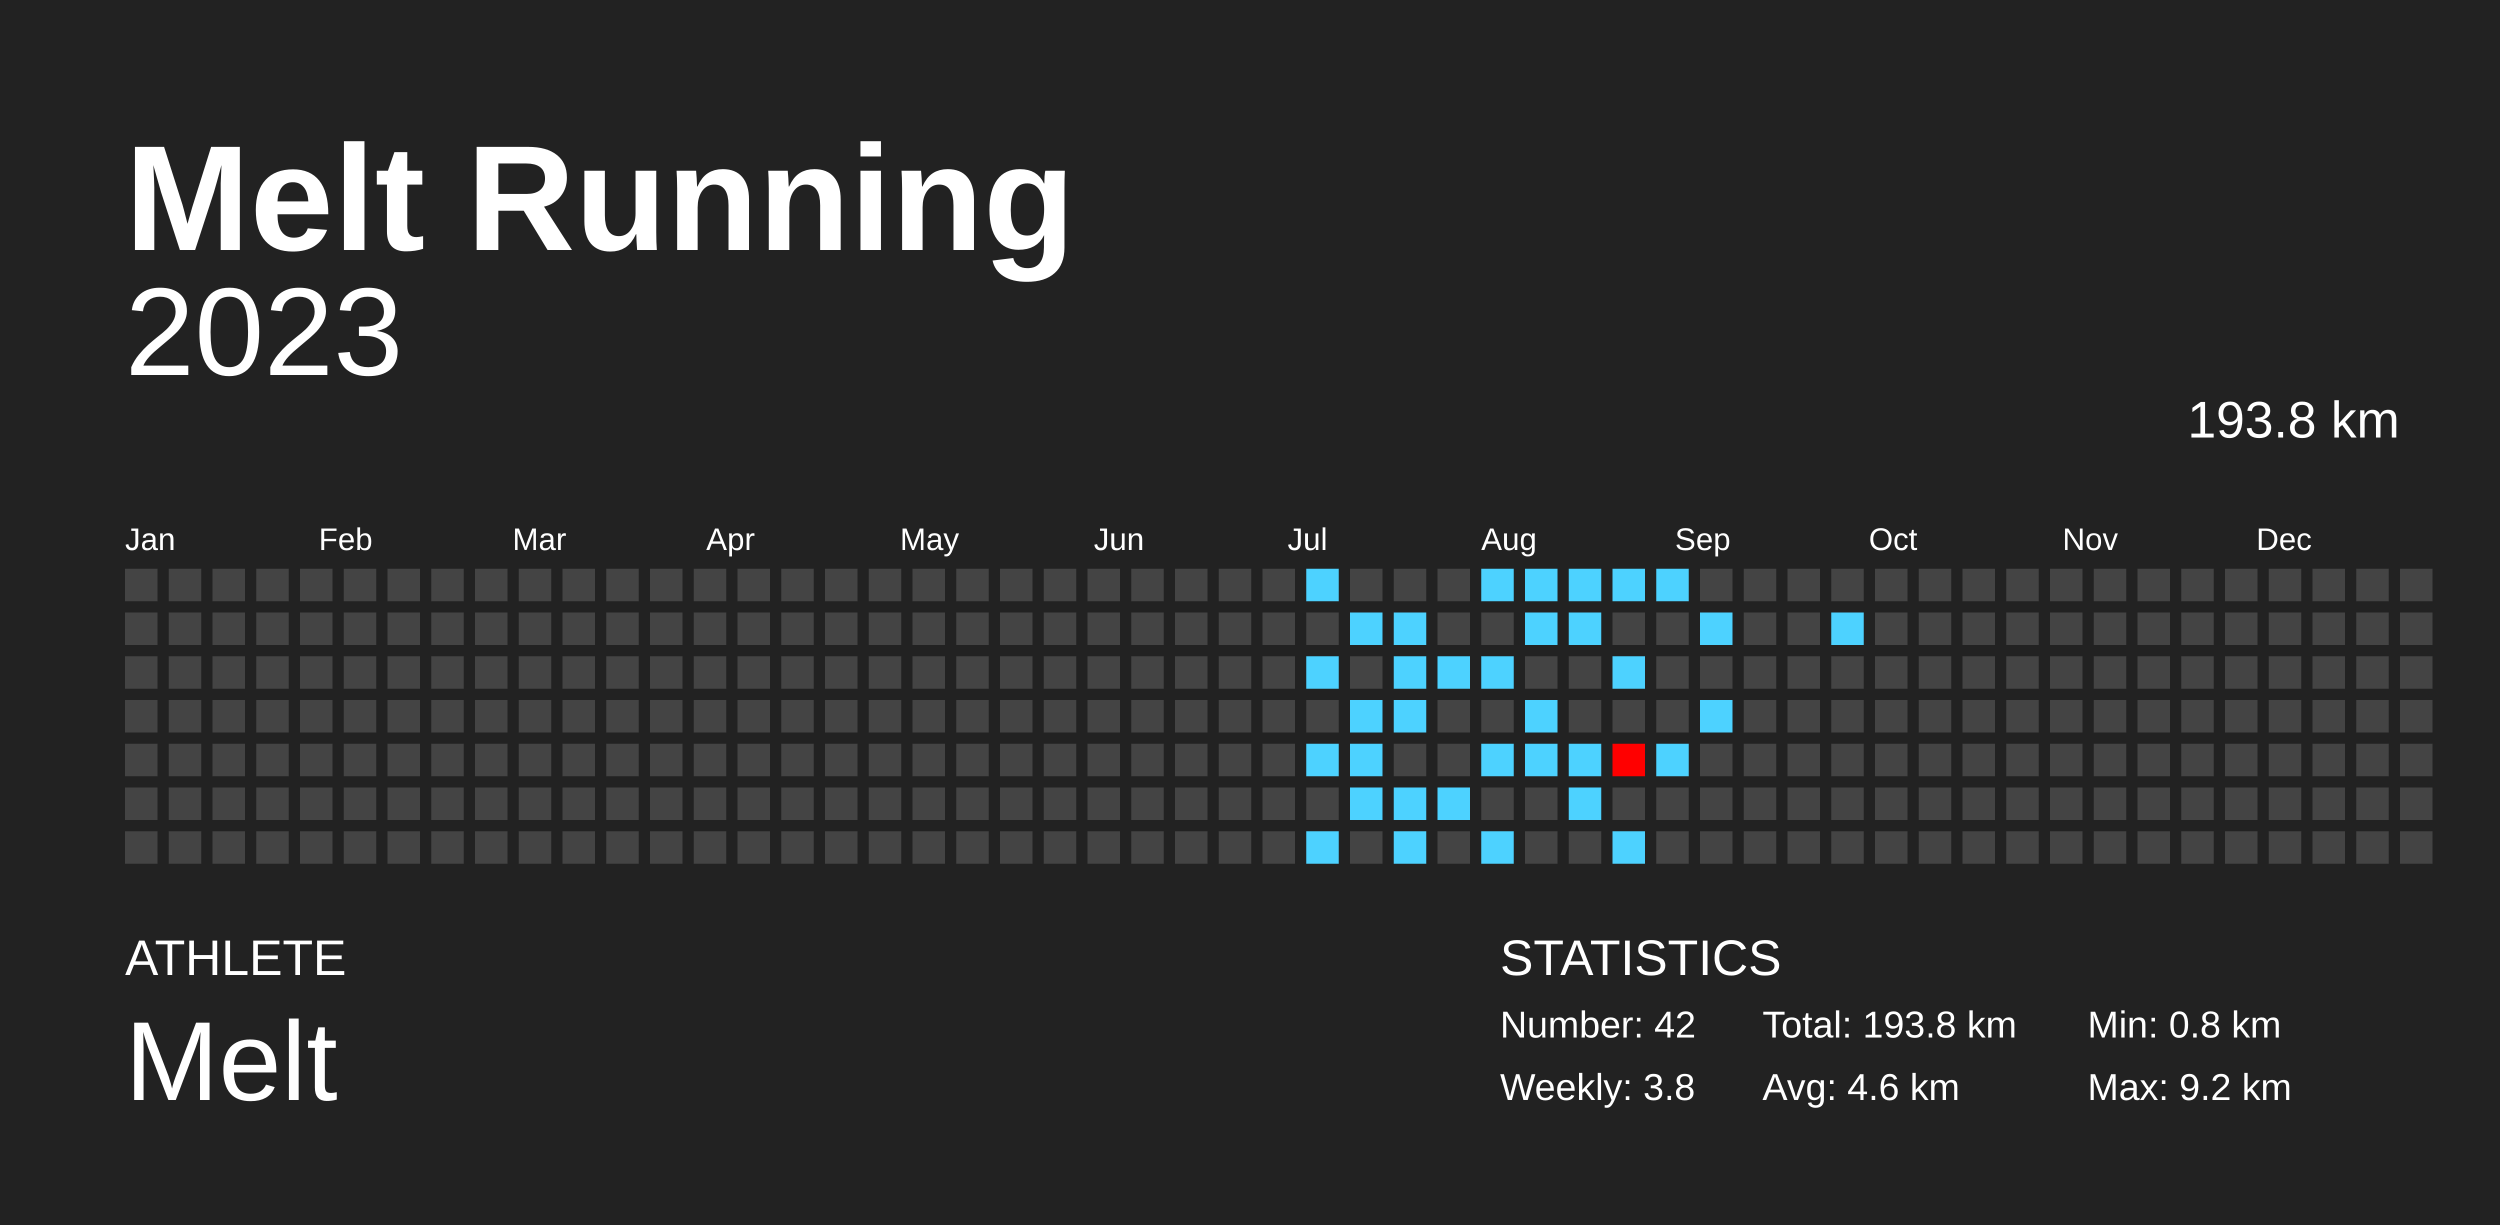
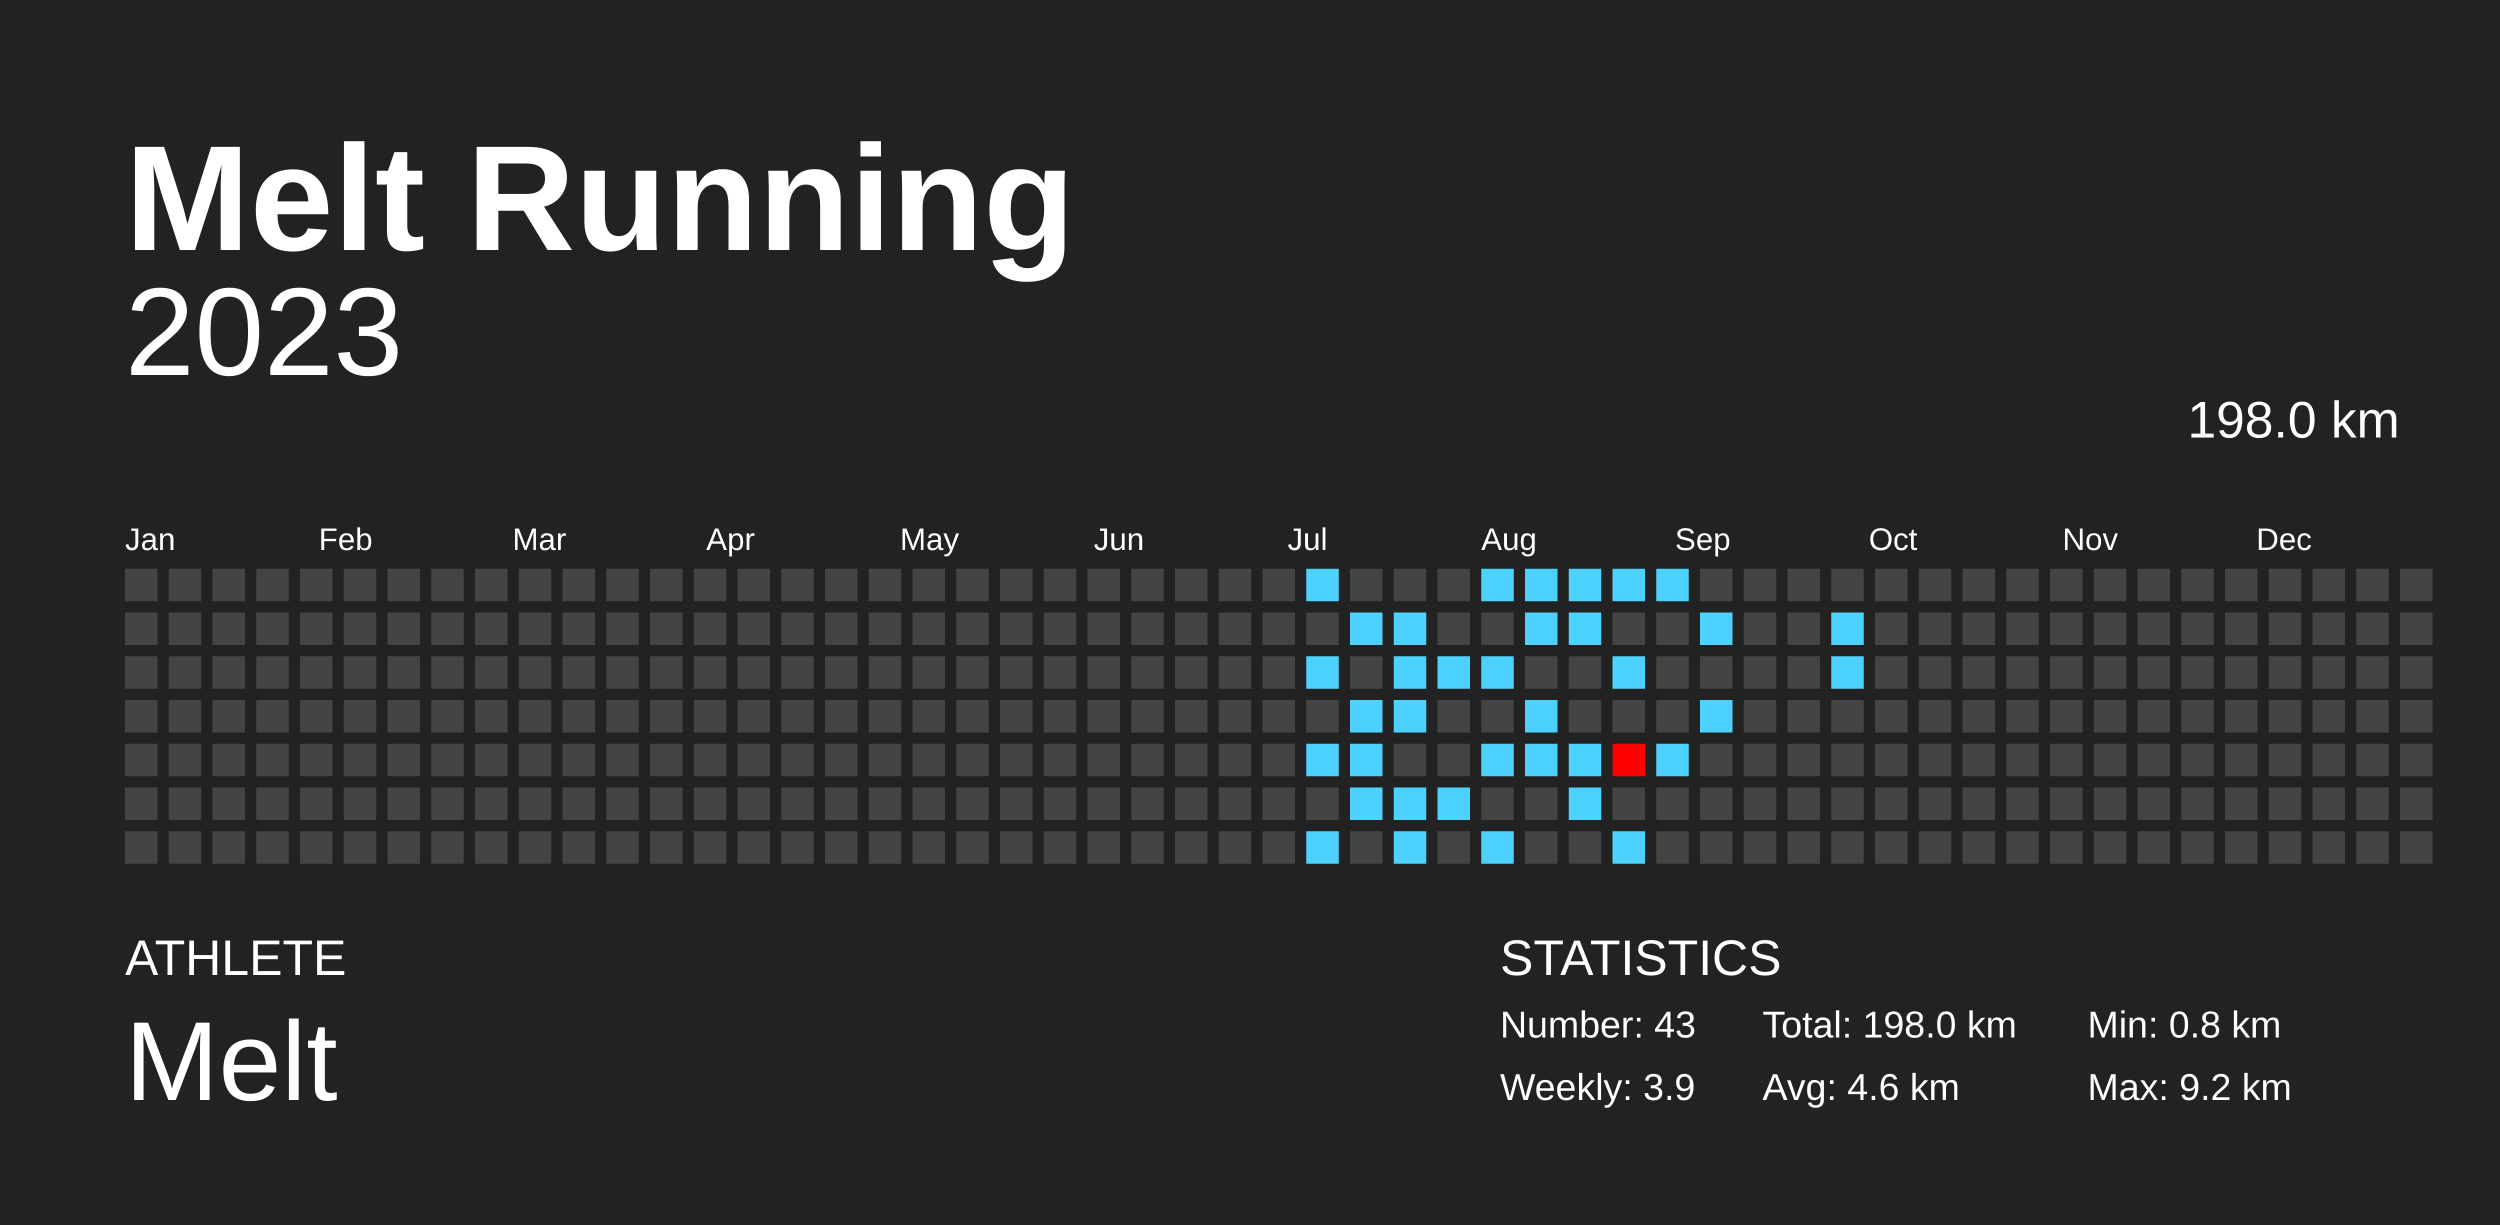
<svg xmlns="http://www.w3.org/2000/svg" baseProfile="full" height="98mm" version="1.1" viewBox="0,0,200,98" width="200mm">
  <defs />
  <rect fill="#222222" height="98" width="200" x="0" y="0" />
  <text fill="#FFFFFF" style="font-size:12px; font-family:Arial; font-weight:bold;" x="10" y="20">Melt Running</text>
  <text fill="#FFFFFF" style="font-size:4px; font-family:Arial" x="10" y="78">ATHLETE</text>
  <text fill="#FFFFFF" style="font-size:9px; font-family:Arial" x="10" y="88">Melt</text>
  <text fill="#FFFFFF" style="font-size:4px; font-family:Arial" x="120" y="78">STATISTICS</text>
-   <text fill="#FFFFFF" style="font-size:3px; font-family:Arial" x="120" y="83">Number: 42</text>
-   <text fill="#FFFFFF" style="font-size:3px; font-family:Arial" x="120" y="88">Weekly: 3.8</text>
-   <text fill="#FFFFFF" style="font-size:3px; font-family:Arial" x="141" y="83">Total: 193.8 km</text>
+   <text fill="#FFFFFF" style="font-size:3px; font-family:Arial" x="120" y="83">Number: 43</text>
+   <text fill="#FFFFFF" style="font-size:3px; font-family:Arial" x="120" y="88">Weekly: 3.9</text>
+   <text fill="#FFFFFF" style="font-size:3px; font-family:Arial" x="141" y="83">Total: 198.0 km</text>
  <text fill="#FFFFFF" style="font-size:3px; font-family:Arial" x="141" y="88">Avg: 4.6 km</text>
  <text fill="#FFFFFF" style="font-size:3px; font-family:Arial" x="167" y="83">Min: 0.8 km</text>
  <text fill="#FFFFFF" style="font-size:3px; font-family:Arial" x="167" y="88">Max: 9.2 km</text>
  <text alignment-baseline="hanging" fill="#FFFFFF" style="font-size:10.0px; font-family:Arial;" x="10" y="30">2023</text>
-   <text alignment-baseline="hanging" fill="#FFFFFF" style="font-size:4.125px; font-family:Arial;" x="175" y="35">193.8 km</text>
+   <text alignment-baseline="hanging" fill="#FFFFFF" style="font-size:4.125px; font-family:Arial;" x="175" y="35">198.0 km</text>
  <text fill="#FFFFFF" style="font-size:2.5px; font-family:Arial" x="10.0" y="44">Jan</text>
  <text fill="#FFFFFF" style="font-size:2.5px; font-family:Arial" x="25.5" y="44">Feb</text>
  <text fill="#FFFFFF" style="font-size:2.5px; font-family:Arial" x="41.0" y="44">Mar</text>
  <text fill="#FFFFFF" style="font-size:2.5px; font-family:Arial" x="56.5" y="44">Apr</text>
  <text fill="#FFFFFF" style="font-size:2.5px; font-family:Arial" x="72.0" y="44">May</text>
  <text fill="#FFFFFF" style="font-size:2.5px; font-family:Arial" x="87.5" y="44">Jun</text>
  <text fill="#FFFFFF" style="font-size:2.5px; font-family:Arial" x="103.0" y="44">Jul</text>
  <text fill="#FFFFFF" style="font-size:2.5px; font-family:Arial" x="118.5" y="44">Aug</text>
  <text fill="#FFFFFF" style="font-size:2.5px; font-family:Arial" x="134.0" y="44">Sep</text>
  <text fill="#FFFFFF" style="font-size:2.5px; font-family:Arial" x="149.5" y="44">Oct</text>
  <text fill="#FFFFFF" style="font-size:2.5px; font-family:Arial" x="165.0" y="44">Nov</text>
  <text fill="#FFFFFF" style="font-size:2.5px; font-family:Arial" x="180.5" y="44">Dec</text>
  <rect fill="#444444" height="2.6" width="2.6" x="10.0" y="45.5" />
  <rect fill="#444444" height="2.6" width="2.6" x="10.0" y="49.0" />
  <rect fill="#444444" height="2.6" width="2.6" x="10.0" y="52.5" />
  <rect fill="#444444" height="2.6" width="2.6" x="10.0" y="56.0" />
  <rect fill="#444444" height="2.6" width="2.6" x="10.0" y="59.5" />
  <rect fill="#444444" height="2.6" width="2.6" x="10.0" y="63.0" />
  <rect fill="#444444" height="2.6" width="2.6" x="10.0" y="66.5" />
  <rect fill="#444444" height="2.6" width="2.6" x="13.5" y="45.5" />
  <rect fill="#444444" height="2.6" width="2.6" x="13.5" y="49.0" />
  <rect fill="#444444" height="2.6" width="2.6" x="13.5" y="52.5" />
  <rect fill="#444444" height="2.6" width="2.6" x="13.5" y="56.0" />
  <rect fill="#444444" height="2.6" width="2.6" x="13.5" y="59.5" />
  <rect fill="#444444" height="2.6" width="2.6" x="13.5" y="63.0" />
  <rect fill="#444444" height="2.6" width="2.6" x="13.5" y="66.5" />
  <rect fill="#444444" height="2.6" width="2.6" x="17.0" y="45.5" />
  <rect fill="#444444" height="2.6" width="2.6" x="17.0" y="49.0" />
  <rect fill="#444444" height="2.6" width="2.6" x="17.0" y="52.5" />
  <rect fill="#444444" height="2.6" width="2.6" x="17.0" y="56.0" />
  <rect fill="#444444" height="2.6" width="2.6" x="17.0" y="59.5" />
  <rect fill="#444444" height="2.6" width="2.6" x="17.0" y="63.0" />
  <rect fill="#444444" height="2.6" width="2.6" x="17.0" y="66.5" />
  <rect fill="#444444" height="2.6" width="2.6" x="20.5" y="45.5" />
  <rect fill="#444444" height="2.6" width="2.6" x="20.5" y="49.0" />
  <rect fill="#444444" height="2.6" width="2.6" x="20.5" y="52.5" />
  <rect fill="#444444" height="2.6" width="2.6" x="20.5" y="56.0" />
  <rect fill="#444444" height="2.6" width="2.6" x="20.5" y="59.5" />
  <rect fill="#444444" height="2.6" width="2.6" x="20.5" y="63.0" />
  <rect fill="#444444" height="2.6" width="2.6" x="20.5" y="66.5" />
  <rect fill="#444444" height="2.6" width="2.6" x="24.0" y="45.5" />
  <rect fill="#444444" height="2.6" width="2.6" x="24.0" y="49.0" />
  <rect fill="#444444" height="2.6" width="2.6" x="24.0" y="52.5" />
  <rect fill="#444444" height="2.6" width="2.6" x="24.0" y="56.0" />
  <rect fill="#444444" height="2.6" width="2.6" x="24.0" y="59.5" />
  <rect fill="#444444" height="2.6" width="2.6" x="24.0" y="63.0" />
  <rect fill="#444444" height="2.6" width="2.6" x="24.0" y="66.5" />
  <rect fill="#444444" height="2.6" width="2.6" x="27.5" y="45.5" />
  <rect fill="#444444" height="2.6" width="2.6" x="27.5" y="49.0" />
  <rect fill="#444444" height="2.6" width="2.6" x="27.5" y="52.5" />
  <rect fill="#444444" height="2.6" width="2.6" x="27.5" y="56.0" />
  <rect fill="#444444" height="2.6" width="2.6" x="27.5" y="59.5" />
  <rect fill="#444444" height="2.6" width="2.6" x="27.5" y="63.0" />
  <rect fill="#444444" height="2.6" width="2.6" x="27.5" y="66.5" />
  <rect fill="#444444" height="2.6" width="2.6" x="31.0" y="45.5" />
  <rect fill="#444444" height="2.6" width="2.6" x="31.0" y="49.0" />
  <rect fill="#444444" height="2.6" width="2.6" x="31.0" y="52.5" />
  <rect fill="#444444" height="2.6" width="2.6" x="31.0" y="56.0" />
  <rect fill="#444444" height="2.6" width="2.6" x="31.0" y="59.5" />
  <rect fill="#444444" height="2.6" width="2.6" x="31.0" y="63.0" />
  <rect fill="#444444" height="2.6" width="2.6" x="31.0" y="66.5" />
  <rect fill="#444444" height="2.6" width="2.6" x="34.5" y="45.5" />
  <rect fill="#444444" height="2.6" width="2.6" x="34.5" y="49.0" />
  <rect fill="#444444" height="2.6" width="2.6" x="34.5" y="52.5" />
  <rect fill="#444444" height="2.6" width="2.6" x="34.5" y="56.0" />
  <rect fill="#444444" height="2.6" width="2.6" x="34.5" y="59.5" />
  <rect fill="#444444" height="2.6" width="2.6" x="34.5" y="63.0" />
  <rect fill="#444444" height="2.6" width="2.6" x="34.5" y="66.5" />
  <rect fill="#444444" height="2.6" width="2.6" x="38.0" y="45.5" />
  <rect fill="#444444" height="2.6" width="2.6" x="38.0" y="49.0" />
  <rect fill="#444444" height="2.6" width="2.6" x="38.0" y="52.5" />
  <rect fill="#444444" height="2.6" width="2.6" x="38.0" y="56.0" />
  <rect fill="#444444" height="2.6" width="2.6" x="38.0" y="59.5" />
  <rect fill="#444444" height="2.6" width="2.6" x="38.0" y="63.0" />
  <rect fill="#444444" height="2.6" width="2.6" x="38.0" y="66.5" />
  <rect fill="#444444" height="2.6" width="2.6" x="41.5" y="45.5" />
  <rect fill="#444444" height="2.6" width="2.6" x="41.5" y="49.0" />
  <rect fill="#444444" height="2.6" width="2.6" x="41.5" y="52.5" />
  <rect fill="#444444" height="2.6" width="2.6" x="41.5" y="56.0" />
  <rect fill="#444444" height="2.6" width="2.6" x="41.5" y="59.5" />
  <rect fill="#444444" height="2.6" width="2.6" x="41.5" y="63.0" />
  <rect fill="#444444" height="2.6" width="2.6" x="41.5" y="66.5" />
  <rect fill="#444444" height="2.6" width="2.6" x="45.0" y="45.5" />
  <rect fill="#444444" height="2.6" width="2.6" x="45.0" y="49.0" />
  <rect fill="#444444" height="2.6" width="2.6" x="45.0" y="52.5" />
  <rect fill="#444444" height="2.6" width="2.6" x="45.0" y="56.0" />
  <rect fill="#444444" height="2.6" width="2.6" x="45.0" y="59.5" />
  <rect fill="#444444" height="2.6" width="2.6" x="45.0" y="63.0" />
  <rect fill="#444444" height="2.6" width="2.6" x="45.0" y="66.5" />
  <rect fill="#444444" height="2.6" width="2.6" x="48.5" y="45.5" />
  <rect fill="#444444" height="2.6" width="2.6" x="48.5" y="49.0" />
  <rect fill="#444444" height="2.6" width="2.6" x="48.5" y="52.5" />
  <rect fill="#444444" height="2.6" width="2.6" x="48.5" y="56.0" />
  <rect fill="#444444" height="2.6" width="2.6" x="48.5" y="59.5" />
  <rect fill="#444444" height="2.6" width="2.6" x="48.5" y="63.0" />
  <rect fill="#444444" height="2.6" width="2.6" x="48.5" y="66.5" />
  <rect fill="#444444" height="2.6" width="2.6" x="52.0" y="45.5" />
  <rect fill="#444444" height="2.6" width="2.6" x="52.0" y="49.0" />
  <rect fill="#444444" height="2.6" width="2.6" x="52.0" y="52.5" />
  <rect fill="#444444" height="2.6" width="2.6" x="52.0" y="56.0" />
  <rect fill="#444444" height="2.6" width="2.6" x="52.0" y="59.5" />
  <rect fill="#444444" height="2.6" width="2.6" x="52.0" y="63.0" />
  <rect fill="#444444" height="2.6" width="2.6" x="52.0" y="66.5" />
  <rect fill="#444444" height="2.6" width="2.6" x="55.5" y="45.5" />
  <rect fill="#444444" height="2.6" width="2.6" x="55.5" y="49.0" />
  <rect fill="#444444" height="2.6" width="2.6" x="55.5" y="52.5" />
  <rect fill="#444444" height="2.6" width="2.6" x="55.5" y="56.0" />
  <rect fill="#444444" height="2.6" width="2.6" x="55.5" y="59.5" />
  <rect fill="#444444" height="2.6" width="2.6" x="55.5" y="63.0" />
  <rect fill="#444444" height="2.6" width="2.6" x="55.5" y="66.5" />
  <rect fill="#444444" height="2.6" width="2.6" x="59.0" y="45.5" />
  <rect fill="#444444" height="2.6" width="2.6" x="59.0" y="49.0" />
  <rect fill="#444444" height="2.6" width="2.6" x="59.0" y="52.5" />
  <rect fill="#444444" height="2.6" width="2.6" x="59.0" y="56.0" />
  <rect fill="#444444" height="2.6" width="2.6" x="59.0" y="59.5" />
  <rect fill="#444444" height="2.6" width="2.6" x="59.0" y="63.0" />
  <rect fill="#444444" height="2.6" width="2.6" x="59.0" y="66.5" />
  <rect fill="#444444" height="2.6" width="2.6" x="62.5" y="45.5" />
  <rect fill="#444444" height="2.6" width="2.6" x="62.5" y="49.0" />
  <rect fill="#444444" height="2.6" width="2.6" x="62.5" y="52.5" />
  <rect fill="#444444" height="2.6" width="2.6" x="62.5" y="56.0" />
  <rect fill="#444444" height="2.6" width="2.6" x="62.5" y="59.5" />
  <rect fill="#444444" height="2.6" width="2.6" x="62.5" y="63.0" />
  <rect fill="#444444" height="2.6" width="2.6" x="62.5" y="66.5" />
  <rect fill="#444444" height="2.6" width="2.6" x="66.0" y="45.5" />
  <rect fill="#444444" height="2.6" width="2.6" x="66.0" y="49.0" />
  <rect fill="#444444" height="2.6" width="2.6" x="66.0" y="52.5" />
  <rect fill="#444444" height="2.6" width="2.6" x="66.0" y="56.0" />
  <rect fill="#444444" height="2.6" width="2.6" x="66.0" y="59.5" />
  <rect fill="#444444" height="2.6" width="2.6" x="66.0" y="63.0" />
  <rect fill="#444444" height="2.6" width="2.6" x="66.0" y="66.5" />
  <rect fill="#444444" height="2.6" width="2.6" x="69.5" y="45.5" />
  <rect fill="#444444" height="2.6" width="2.6" x="69.5" y="49.0" />
  <rect fill="#444444" height="2.6" width="2.6" x="69.5" y="52.5" />
  <rect fill="#444444" height="2.6" width="2.6" x="69.5" y="56.0" />
  <rect fill="#444444" height="2.6" width="2.6" x="69.5" y="59.5" />
  <rect fill="#444444" height="2.6" width="2.6" x="69.5" y="63.0" />
  <rect fill="#444444" height="2.6" width="2.6" x="69.5" y="66.5" />
  <rect fill="#444444" height="2.6" width="2.6" x="73.0" y="45.5" />
  <rect fill="#444444" height="2.6" width="2.6" x="73.0" y="49.0" />
  <rect fill="#444444" height="2.6" width="2.6" x="73.0" y="52.5" />
  <rect fill="#444444" height="2.6" width="2.6" x="73.0" y="56.0" />
  <rect fill="#444444" height="2.6" width="2.6" x="73.0" y="59.5" />
  <rect fill="#444444" height="2.6" width="2.6" x="73.0" y="63.0" />
  <rect fill="#444444" height="2.6" width="2.6" x="73.0" y="66.5" />
  <rect fill="#444444" height="2.6" width="2.6" x="76.5" y="45.5" />
  <rect fill="#444444" height="2.6" width="2.6" x="76.5" y="49.0" />
  <rect fill="#444444" height="2.6" width="2.6" x="76.5" y="52.5" />
  <rect fill="#444444" height="2.6" width="2.6" x="76.5" y="56.0" />
  <rect fill="#444444" height="2.6" width="2.6" x="76.5" y="59.5" />
  <rect fill="#444444" height="2.6" width="2.6" x="76.5" y="63.0" />
  <rect fill="#444444" height="2.6" width="2.6" x="76.5" y="66.5" />
  <rect fill="#444444" height="2.6" width="2.6" x="80.0" y="45.5" />
  <rect fill="#444444" height="2.6" width="2.6" x="80.0" y="49.0" />
  <rect fill="#444444" height="2.6" width="2.6" x="80.0" y="52.5" />
  <rect fill="#444444" height="2.6" width="2.6" x="80.0" y="56.0" />
  <rect fill="#444444" height="2.6" width="2.6" x="80.0" y="59.5" />
  <rect fill="#444444" height="2.6" width="2.6" x="80.0" y="63.0" />
  <rect fill="#444444" height="2.6" width="2.6" x="80.0" y="66.5" />
  <rect fill="#444444" height="2.6" width="2.6" x="83.5" y="45.5" />
  <rect fill="#444444" height="2.6" width="2.6" x="83.5" y="49.0" />
  <rect fill="#444444" height="2.6" width="2.6" x="83.5" y="52.5" />
  <rect fill="#444444" height="2.6" width="2.6" x="83.5" y="56.0" />
  <rect fill="#444444" height="2.6" width="2.6" x="83.5" y="59.5" />
  <rect fill="#444444" height="2.6" width="2.6" x="83.5" y="63.0" />
  <rect fill="#444444" height="2.6" width="2.6" x="83.5" y="66.5" />
  <rect fill="#444444" height="2.6" width="2.6" x="87.0" y="45.5" />
  <rect fill="#444444" height="2.6" width="2.6" x="87.0" y="49.0" />
  <rect fill="#444444" height="2.6" width="2.6" x="87.0" y="52.5" />
  <rect fill="#444444" height="2.6" width="2.6" x="87.0" y="56.0" />
  <rect fill="#444444" height="2.6" width="2.6" x="87.0" y="59.5" />
  <rect fill="#444444" height="2.6" width="2.6" x="87.0" y="63.0" />
  <rect fill="#444444" height="2.6" width="2.6" x="87.0" y="66.5" />
  <rect fill="#444444" height="2.6" width="2.6" x="90.5" y="45.5" />
  <rect fill="#444444" height="2.6" width="2.6" x="90.5" y="49.0" />
  <rect fill="#444444" height="2.6" width="2.6" x="90.5" y="52.5" />
  <rect fill="#444444" height="2.6" width="2.6" x="90.5" y="56.0" />
  <rect fill="#444444" height="2.6" width="2.6" x="90.5" y="59.5" />
  <rect fill="#444444" height="2.6" width="2.6" x="90.5" y="63.0" />
  <rect fill="#444444" height="2.6" width="2.6" x="90.5" y="66.5" />
  <rect fill="#444444" height="2.6" width="2.6" x="94.0" y="45.5" />
  <rect fill="#444444" height="2.6" width="2.6" x="94.0" y="49.0" />
  <rect fill="#444444" height="2.6" width="2.6" x="94.0" y="52.5" />
  <rect fill="#444444" height="2.6" width="2.6" x="94.0" y="56.0" />
  <rect fill="#444444" height="2.6" width="2.6" x="94.0" y="59.5" />
  <rect fill="#444444" height="2.6" width="2.6" x="94.0" y="63.0" />
  <rect fill="#444444" height="2.6" width="2.6" x="94.0" y="66.5" />
  <rect fill="#444444" height="2.6" width="2.6" x="97.5" y="45.5" />
  <rect fill="#444444" height="2.6" width="2.6" x="97.5" y="49.0" />
  <rect fill="#444444" height="2.6" width="2.6" x="97.5" y="52.5" />
  <rect fill="#444444" height="2.6" width="2.6" x="97.5" y="56.0" />
  <rect fill="#444444" height="2.6" width="2.6" x="97.5" y="59.5" />
  <rect fill="#444444" height="2.6" width="2.6" x="97.5" y="63.0" />
  <rect fill="#444444" height="2.6" width="2.6" x="97.5" y="66.5" />
  <rect fill="#444444" height="2.6" width="2.6" x="101.0" y="45.5" />
  <rect fill="#444444" height="2.6" width="2.6" x="101.0" y="49.0" />
  <rect fill="#444444" height="2.6" width="2.6" x="101.0" y="52.5" />
  <rect fill="#444444" height="2.6" width="2.6" x="101.0" y="56.0" />
  <rect fill="#444444" height="2.6" width="2.6" x="101.0" y="59.5" />
  <rect fill="#444444" height="2.6" width="2.6" x="101.0" y="63.0" />
  <rect fill="#444444" height="2.6" width="2.6" x="101.0" y="66.5" />
  <rect fill="#4dd2ff" height="2.6" width="2.6" x="104.5" y="45.5" />
  <rect fill="#444444" height="2.6" width="2.6" x="104.5" y="49.0" />
  <rect fill="#4dd2ff" height="2.6" width="2.6" x="104.5" y="52.5" />
  <rect fill="#444444" height="2.6" width="2.6" x="104.5" y="56.0" />
  <rect fill="#4dd2ff" height="2.6" width="2.6" x="104.5" y="59.5" />
  <rect fill="#444444" height="2.6" width="2.6" x="104.5" y="63.0" />
  <rect fill="#4dd2ff" height="2.6" width="2.6" x="104.5" y="66.5" />
  <rect fill="#444444" height="2.6" width="2.6" x="108.0" y="45.5" />
  <rect fill="#4dd2ff" height="2.6" width="2.6" x="108.0" y="49.0" />
  <rect fill="#444444" height="2.6" width="2.6" x="108.0" y="52.5" />
  <rect fill="#4dd2ff" height="2.6" width="2.6" x="108.0" y="56.0" />
  <rect fill="#4dd2ff" height="2.6" width="2.6" x="108.0" y="59.5" />
  <rect fill="#4dd2ff" height="2.6" width="2.6" x="108.0" y="63.0" />
  <rect fill="#444444" height="2.6" width="2.6" x="108.0" y="66.5" />
  <rect fill="#444444" height="2.6" width="2.6" x="111.5" y="45.5" />
  <rect fill="#4dd2ff" height="2.6" width="2.6" x="111.5" y="49.0" />
  <rect fill="#4dd2ff" height="2.6" width="2.6" x="111.5" y="52.5" />
  <rect fill="#4dd2ff" height="2.6" width="2.6" x="111.5" y="56.0" />
  <rect fill="#444444" height="2.6" width="2.6" x="111.5" y="59.5" />
  <rect fill="#4dd2ff" height="2.6" width="2.6" x="111.5" y="63.0" />
  <rect fill="#4dd2ff" height="2.6" width="2.6" x="111.5" y="66.5" />
  <rect fill="#444444" height="2.6" width="2.6" x="115.0" y="45.5" />
  <rect fill="#444444" height="2.6" width="2.6" x="115.0" y="49.0" />
  <rect fill="#4dd2ff" height="2.6" width="2.6" x="115.0" y="52.5" />
  <rect fill="#444444" height="2.6" width="2.6" x="115.0" y="56.0" />
  <rect fill="#444444" height="2.6" width="2.6" x="115.0" y="59.5" />
  <rect fill="#4dd2ff" height="2.6" width="2.6" x="115.0" y="63.0" />
  <rect fill="#444444" height="2.6" width="2.6" x="115.0" y="66.5" />
  <rect fill="#4dd2ff" height="2.6" width="2.6" x="118.5" y="45.5" />
  <rect fill="#444444" height="2.6" width="2.6" x="118.5" y="49.0" />
  <rect fill="#4dd2ff" height="2.6" width="2.6" x="118.5" y="52.5" />
  <rect fill="#444444" height="2.6" width="2.6" x="118.5" y="56.0" />
  <rect fill="#4dd2ff" height="2.6" width="2.6" x="118.5" y="59.5" />
  <rect fill="#444444" height="2.6" width="2.6" x="118.5" y="63.0" />
  <rect fill="#4dd2ff" height="2.6" width="2.6" x="118.5" y="66.5" />
  <rect fill="#4dd2ff" height="2.6" width="2.6" x="122.0" y="45.5" />
  <rect fill="#4dd2ff" height="2.6" width="2.6" x="122.0" y="49.0" />
  <rect fill="#444444" height="2.6" width="2.6" x="122.0" y="52.5" />
  <rect fill="#4dd2ff" height="2.6" width="2.6" x="122.0" y="56.0" />
  <rect fill="#4dd2ff" height="2.6" width="2.6" x="122.0" y="59.5" />
  <rect fill="#444444" height="2.6" width="2.6" x="122.0" y="63.0" />
  <rect fill="#444444" height="2.6" width="2.6" x="122.0" y="66.5" />
  <rect fill="#4dd2ff" height="2.6" width="2.6" x="125.5" y="45.5" />
  <rect fill="#4dd2ff" height="2.6" width="2.6" x="125.5" y="49.0" />
  <rect fill="#444444" height="2.6" width="2.6" x="125.5" y="52.5" />
  <rect fill="#444444" height="2.6" width="2.6" x="125.5" y="56.0" />
  <rect fill="#4dd2ff" height="2.6" width="2.6" x="125.5" y="59.5" />
  <rect fill="#4dd2ff" height="2.6" width="2.6" x="125.5" y="63.0" />
  <rect fill="#444444" height="2.6" width="2.6" x="125.5" y="66.5" />
  <rect fill="#4dd2ff" height="2.6" width="2.6" x="129.0" y="45.5" />
  <rect fill="#444444" height="2.6" width="2.6" x="129.0" y="49.0" />
  <rect fill="#4dd2ff" height="2.6" width="2.6" x="129.0" y="52.5" />
  <rect fill="#444444" height="2.6" width="2.6" x="129.0" y="56.0" />
  <rect fill="#ff0000" height="2.6" width="2.6" x="129.0" y="59.5" />
  <rect fill="#444444" height="2.6" width="2.6" x="129.0" y="63.0" />
  <rect fill="#4dd2ff" height="2.6" width="2.6" x="129.0" y="66.5" />
  <rect fill="#4dd2ff" height="2.6" width="2.6" x="132.5" y="45.5" />
  <rect fill="#444444" height="2.6" width="2.6" x="132.5" y="49.0" />
  <rect fill="#444444" height="2.6" width="2.6" x="132.5" y="52.5" />
  <rect fill="#444444" height="2.6" width="2.6" x="132.5" y="56.0" />
  <rect fill="#4dd2ff" height="2.6" width="2.6" x="132.5" y="59.5" />
  <rect fill="#444444" height="2.6" width="2.6" x="132.5" y="63.0" />
  <rect fill="#444444" height="2.6" width="2.6" x="132.5" y="66.5" />
  <rect fill="#444444" height="2.6" width="2.6" x="136.0" y="45.5" />
  <rect fill="#4dd2ff" height="2.6" width="2.6" x="136.0" y="49.0" />
  <rect fill="#444444" height="2.6" width="2.6" x="136.0" y="52.5" />
  <rect fill="#4dd2ff" height="2.6" width="2.6" x="136.0" y="56.0" />
  <rect fill="#444444" height="2.6" width="2.6" x="136.0" y="59.5" />
  <rect fill="#444444" height="2.6" width="2.6" x="136.0" y="63.0" />
  <rect fill="#444444" height="2.6" width="2.6" x="136.0" y="66.5" />
  <rect fill="#444444" height="2.6" width="2.6" x="139.5" y="45.5" />
  <rect fill="#444444" height="2.6" width="2.6" x="139.5" y="49.0" />
  <rect fill="#444444" height="2.6" width="2.6" x="139.5" y="52.5" />
  <rect fill="#444444" height="2.6" width="2.6" x="139.5" y="56.0" />
  <rect fill="#444444" height="2.6" width="2.6" x="139.5" y="59.5" />
  <rect fill="#444444" height="2.6" width="2.6" x="139.5" y="63.0" />
  <rect fill="#444444" height="2.6" width="2.6" x="139.5" y="66.5" />
  <rect fill="#444444" height="2.6" width="2.6" x="143.0" y="45.5" />
  <rect fill="#444444" height="2.6" width="2.6" x="143.0" y="49.0" />
  <rect fill="#444444" height="2.6" width="2.6" x="143.0" y="52.5" />
  <rect fill="#444444" height="2.6" width="2.6" x="143.0" y="56.0" />
  <rect fill="#444444" height="2.6" width="2.6" x="143.0" y="59.5" />
  <rect fill="#444444" height="2.6" width="2.6" x="143.0" y="63.0" />
  <rect fill="#444444" height="2.6" width="2.6" x="143.0" y="66.5" />
  <rect fill="#444444" height="2.6" width="2.6" x="146.5" y="45.5" />
  <rect fill="#4dd2ff" height="2.6" width="2.6" x="146.5" y="49.0" />
-   <rect fill="#444444" height="2.6" width="2.6" x="146.5" y="52.5" />
+   <rect fill="#4dd2ff" height="2.6" width="2.6" x="146.5" y="52.5" />
  <rect fill="#444444" height="2.6" width="2.6" x="146.5" y="56.0" />
  <rect fill="#444444" height="2.6" width="2.6" x="146.5" y="59.5" />
  <rect fill="#444444" height="2.6" width="2.6" x="146.5" y="63.0" />
  <rect fill="#444444" height="2.6" width="2.6" x="146.5" y="66.5" />
  <rect fill="#444444" height="2.6" width="2.6" x="150.0" y="45.5" />
  <rect fill="#444444" height="2.6" width="2.6" x="150.0" y="49.0" />
  <rect fill="#444444" height="2.6" width="2.6" x="150.0" y="52.5" />
  <rect fill="#444444" height="2.6" width="2.6" x="150.0" y="56.0" />
  <rect fill="#444444" height="2.6" width="2.6" x="150.0" y="59.5" />
  <rect fill="#444444" height="2.6" width="2.6" x="150.0" y="63.0" />
  <rect fill="#444444" height="2.6" width="2.6" x="150.0" y="66.5" />
  <rect fill="#444444" height="2.6" width="2.6" x="153.5" y="45.5" />
  <rect fill="#444444" height="2.6" width="2.6" x="153.5" y="49.0" />
  <rect fill="#444444" height="2.6" width="2.6" x="153.5" y="52.5" />
  <rect fill="#444444" height="2.6" width="2.6" x="153.5" y="56.0" />
  <rect fill="#444444" height="2.6" width="2.6" x="153.5" y="59.5" />
  <rect fill="#444444" height="2.6" width="2.6" x="153.5" y="63.0" />
  <rect fill="#444444" height="2.6" width="2.6" x="153.5" y="66.5" />
  <rect fill="#444444" height="2.6" width="2.6" x="157.0" y="45.5" />
  <rect fill="#444444" height="2.6" width="2.6" x="157.0" y="49.0" />
  <rect fill="#444444" height="2.6" width="2.6" x="157.0" y="52.5" />
  <rect fill="#444444" height="2.6" width="2.6" x="157.0" y="56.0" />
  <rect fill="#444444" height="2.6" width="2.6" x="157.0" y="59.5" />
  <rect fill="#444444" height="2.6" width="2.6" x="157.0" y="63.0" />
  <rect fill="#444444" height="2.6" width="2.6" x="157.0" y="66.5" />
  <rect fill="#444444" height="2.6" width="2.6" x="160.5" y="45.5" />
  <rect fill="#444444" height="2.6" width="2.6" x="160.5" y="49.0" />
  <rect fill="#444444" height="2.6" width="2.6" x="160.5" y="52.5" />
  <rect fill="#444444" height="2.6" width="2.6" x="160.5" y="56.0" />
  <rect fill="#444444" height="2.6" width="2.6" x="160.5" y="59.5" />
  <rect fill="#444444" height="2.6" width="2.6" x="160.5" y="63.0" />
  <rect fill="#444444" height="2.6" width="2.6" x="160.5" y="66.5" />
  <rect fill="#444444" height="2.6" width="2.6" x="164.0" y="45.5" />
  <rect fill="#444444" height="2.6" width="2.6" x="164.0" y="49.0" />
  <rect fill="#444444" height="2.6" width="2.6" x="164.0" y="52.5" />
  <rect fill="#444444" height="2.6" width="2.6" x="164.0" y="56.0" />
  <rect fill="#444444" height="2.6" width="2.6" x="164.0" y="59.5" />
  <rect fill="#444444" height="2.6" width="2.6" x="164.0" y="63.0" />
  <rect fill="#444444" height="2.6" width="2.6" x="164.0" y="66.5" />
  <rect fill="#444444" height="2.6" width="2.6" x="167.5" y="45.5" />
  <rect fill="#444444" height="2.6" width="2.6" x="167.5" y="49.0" />
  <rect fill="#444444" height="2.6" width="2.6" x="167.5" y="52.5" />
  <rect fill="#444444" height="2.6" width="2.6" x="167.5" y="56.0" />
  <rect fill="#444444" height="2.6" width="2.6" x="167.5" y="59.5" />
  <rect fill="#444444" height="2.6" width="2.6" x="167.5" y="63.0" />
  <rect fill="#444444" height="2.6" width="2.6" x="167.5" y="66.5" />
  <rect fill="#444444" height="2.6" width="2.6" x="171.0" y="45.5" />
  <rect fill="#444444" height="2.6" width="2.6" x="171.0" y="49.0" />
  <rect fill="#444444" height="2.6" width="2.6" x="171.0" y="52.5" />
  <rect fill="#444444" height="2.6" width="2.6" x="171.0" y="56.0" />
  <rect fill="#444444" height="2.6" width="2.6" x="171.0" y="59.5" />
  <rect fill="#444444" height="2.6" width="2.6" x="171.0" y="63.0" />
  <rect fill="#444444" height="2.6" width="2.6" x="171.0" y="66.5" />
  <rect fill="#444444" height="2.6" width="2.6" x="174.5" y="45.5" />
  <rect fill="#444444" height="2.6" width="2.6" x="174.5" y="49.0" />
  <rect fill="#444444" height="2.6" width="2.6" x="174.5" y="52.5" />
  <rect fill="#444444" height="2.6" width="2.6" x="174.5" y="56.0" />
  <rect fill="#444444" height="2.6" width="2.6" x="174.5" y="59.5" />
  <rect fill="#444444" height="2.6" width="2.6" x="174.5" y="63.0" />
  <rect fill="#444444" height="2.6" width="2.6" x="174.5" y="66.5" />
  <rect fill="#444444" height="2.6" width="2.6" x="178.0" y="45.5" />
  <rect fill="#444444" height="2.6" width="2.6" x="178.0" y="49.0" />
  <rect fill="#444444" height="2.6" width="2.6" x="178.0" y="52.5" />
  <rect fill="#444444" height="2.6" width="2.6" x="178.0" y="56.0" />
  <rect fill="#444444" height="2.6" width="2.6" x="178.0" y="59.5" />
  <rect fill="#444444" height="2.6" width="2.6" x="178.0" y="63.0" />
  <rect fill="#444444" height="2.6" width="2.6" x="178.0" y="66.5" />
  <rect fill="#444444" height="2.6" width="2.6" x="181.5" y="45.5" />
  <rect fill="#444444" height="2.6" width="2.6" x="181.5" y="49.0" />
  <rect fill="#444444" height="2.6" width="2.6" x="181.5" y="52.5" />
  <rect fill="#444444" height="2.6" width="2.6" x="181.5" y="56.0" />
  <rect fill="#444444" height="2.6" width="2.6" x="181.5" y="59.5" />
  <rect fill="#444444" height="2.6" width="2.6" x="181.5" y="63.0" />
  <rect fill="#444444" height="2.6" width="2.6" x="181.5" y="66.5" />
  <rect fill="#444444" height="2.6" width="2.6" x="185.0" y="45.5" />
  <rect fill="#444444" height="2.6" width="2.6" x="185.0" y="49.0" />
  <rect fill="#444444" height="2.6" width="2.6" x="185.0" y="52.5" />
  <rect fill="#444444" height="2.6" width="2.6" x="185.0" y="56.0" />
  <rect fill="#444444" height="2.6" width="2.6" x="185.0" y="59.5" />
  <rect fill="#444444" height="2.6" width="2.6" x="185.0" y="63.0" />
  <rect fill="#444444" height="2.6" width="2.6" x="185.0" y="66.5" />
  <rect fill="#444444" height="2.6" width="2.6" x="188.5" y="45.5" />
  <rect fill="#444444" height="2.6" width="2.6" x="188.5" y="49.0" />
  <rect fill="#444444" height="2.6" width="2.6" x="188.5" y="52.5" />
  <rect fill="#444444" height="2.6" width="2.6" x="188.5" y="56.0" />
  <rect fill="#444444" height="2.6" width="2.6" x="188.5" y="59.5" />
  <rect fill="#444444" height="2.6" width="2.6" x="188.5" y="63.0" />
  <rect fill="#444444" height="2.6" width="2.6" x="188.5" y="66.5" />
  <rect fill="#444444" height="2.6" width="2.6" x="192.0" y="45.5" />
  <rect fill="#444444" height="2.6" width="2.6" x="192.0" y="49.0" />
  <rect fill="#444444" height="2.6" width="2.6" x="192.0" y="52.5" />
  <rect fill="#444444" height="2.6" width="2.6" x="192.0" y="56.0" />
  <rect fill="#444444" height="2.6" width="2.6" x="192.0" y="59.5" />
  <rect fill="#444444" height="2.6" width="2.6" x="192.0" y="63.0" />
  <rect fill="#444444" height="2.6" width="2.6" x="192.0" y="66.5" />
</svg>
